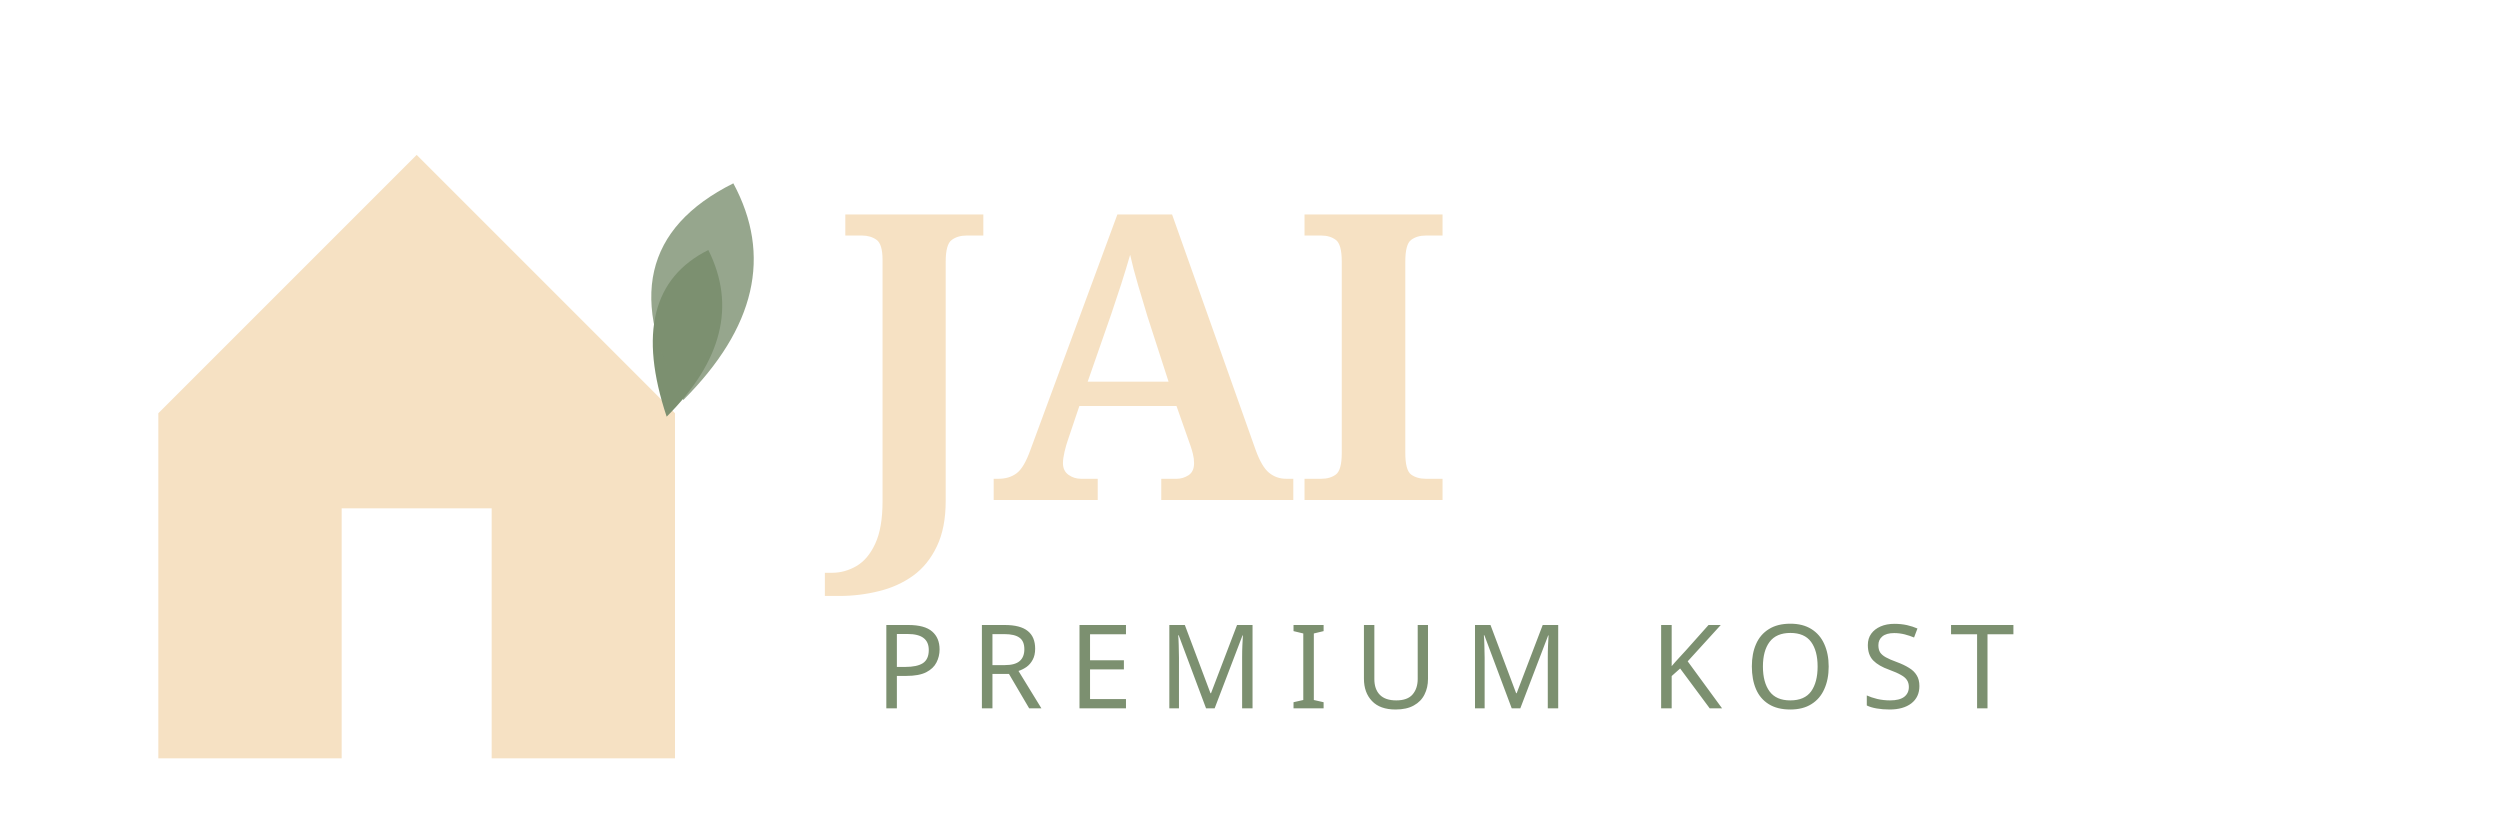
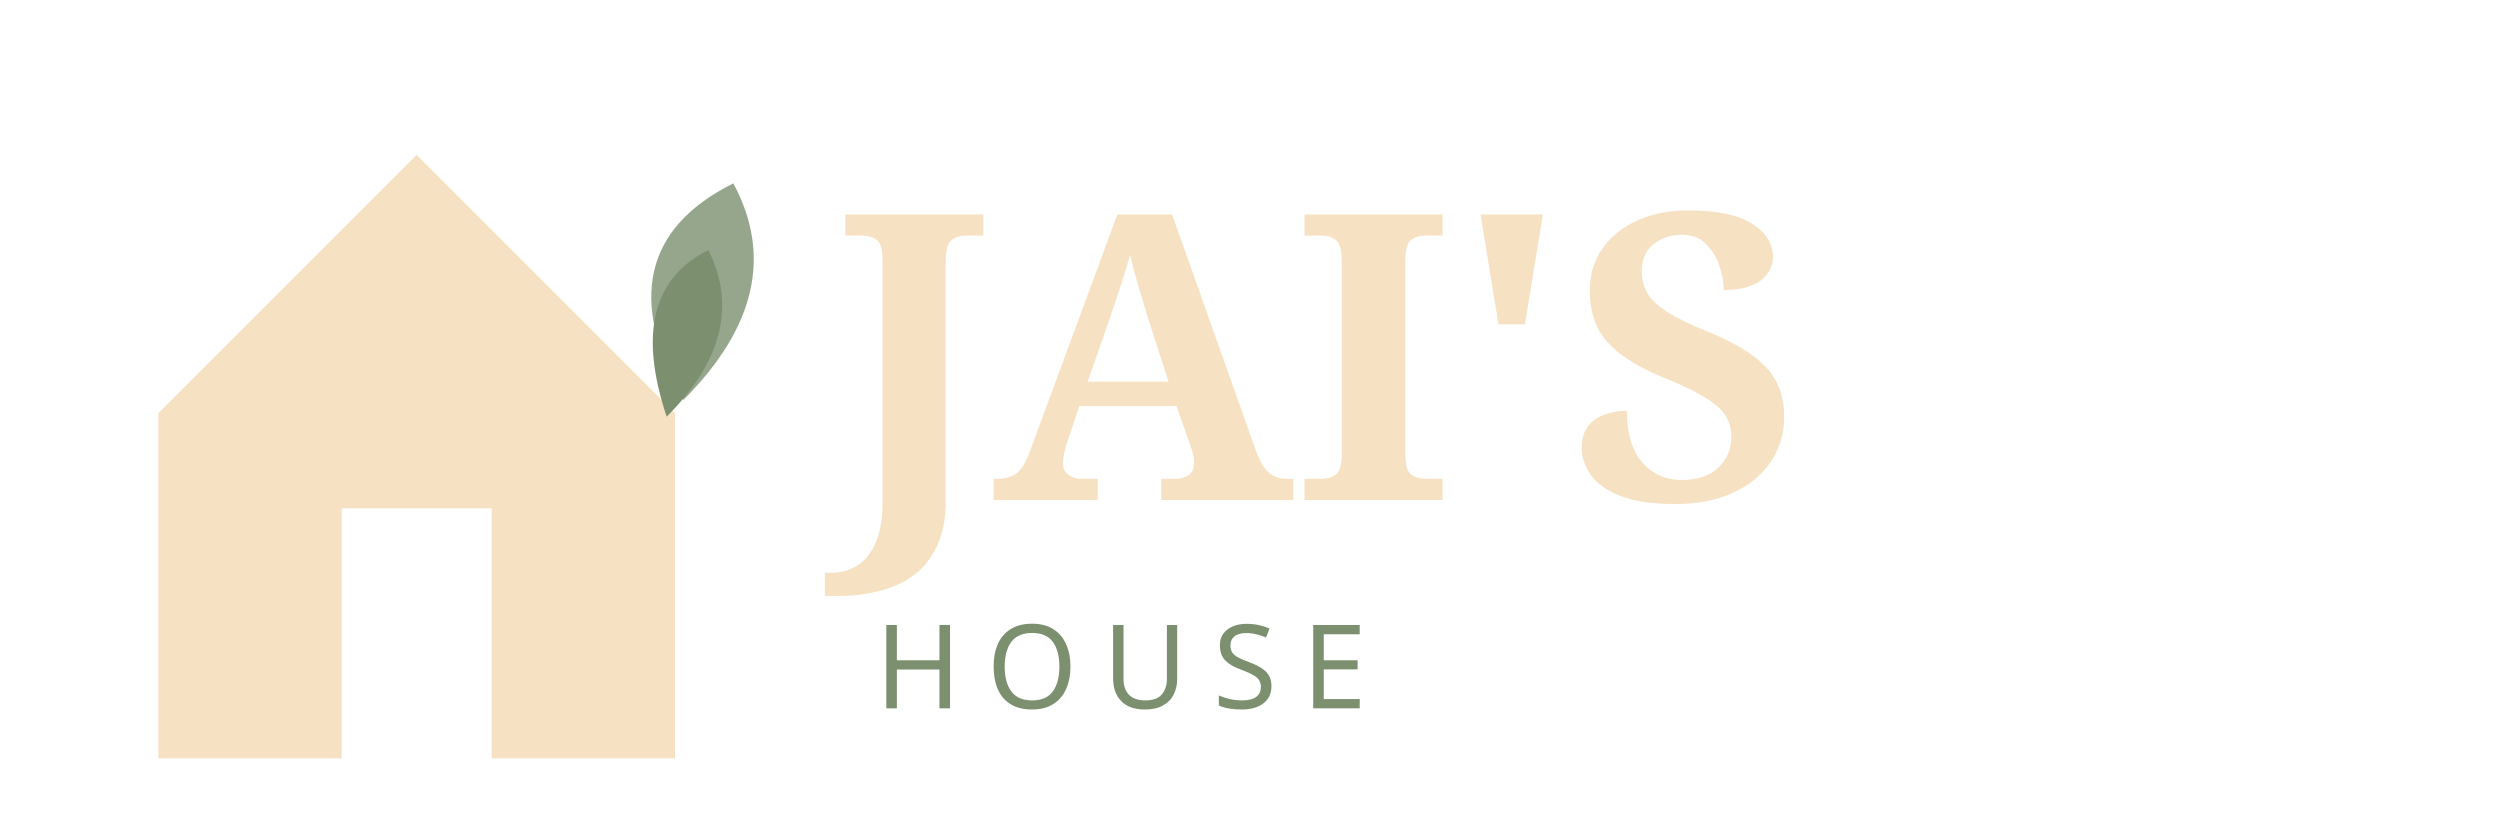
<svg xmlns="http://www.w3.org/2000/svg" width="300" height="100" viewBox="0 0 300 100" fill="none">
  <path d="M50 20 L20 50 V90 H40 V60 H60 V90 H80 V50 L50 20 Z" fill="#F6E1C3" stroke="#F6E1C3" stroke-width="2" />
  <path d="M80 50 Q90 40 85 30 Q75 35 80 50 Z" fill="#7C9070" />
  <path d="M82 48 Q95 35 88 22 Q72 30 82 48 Z" fill="#7C9070" opacity="0.8" />
-   <text x="100" y="60" font-family="serif" font-weight="bold" font-size="48" fill="#F6E1C3">JAI</text>
-   <text x="105" y="85" font-family="sans-serif" font-weight="normal" font-size="14" letter-spacing="3" fill="#7C9070" text-transform="uppercase">PREMIUM KOST</text>
+   <text x="100" y="60" font-family="serif" font-weight="bold" font-size="48" fill="#F6E1C3">JAI'S</text>
+   <text x="105" y="85" font-family="sans-serif" font-weight="normal" font-size="14" letter-spacing="3" fill="#7C9070" text-transform="uppercase">HOUSE</text>
</svg>
